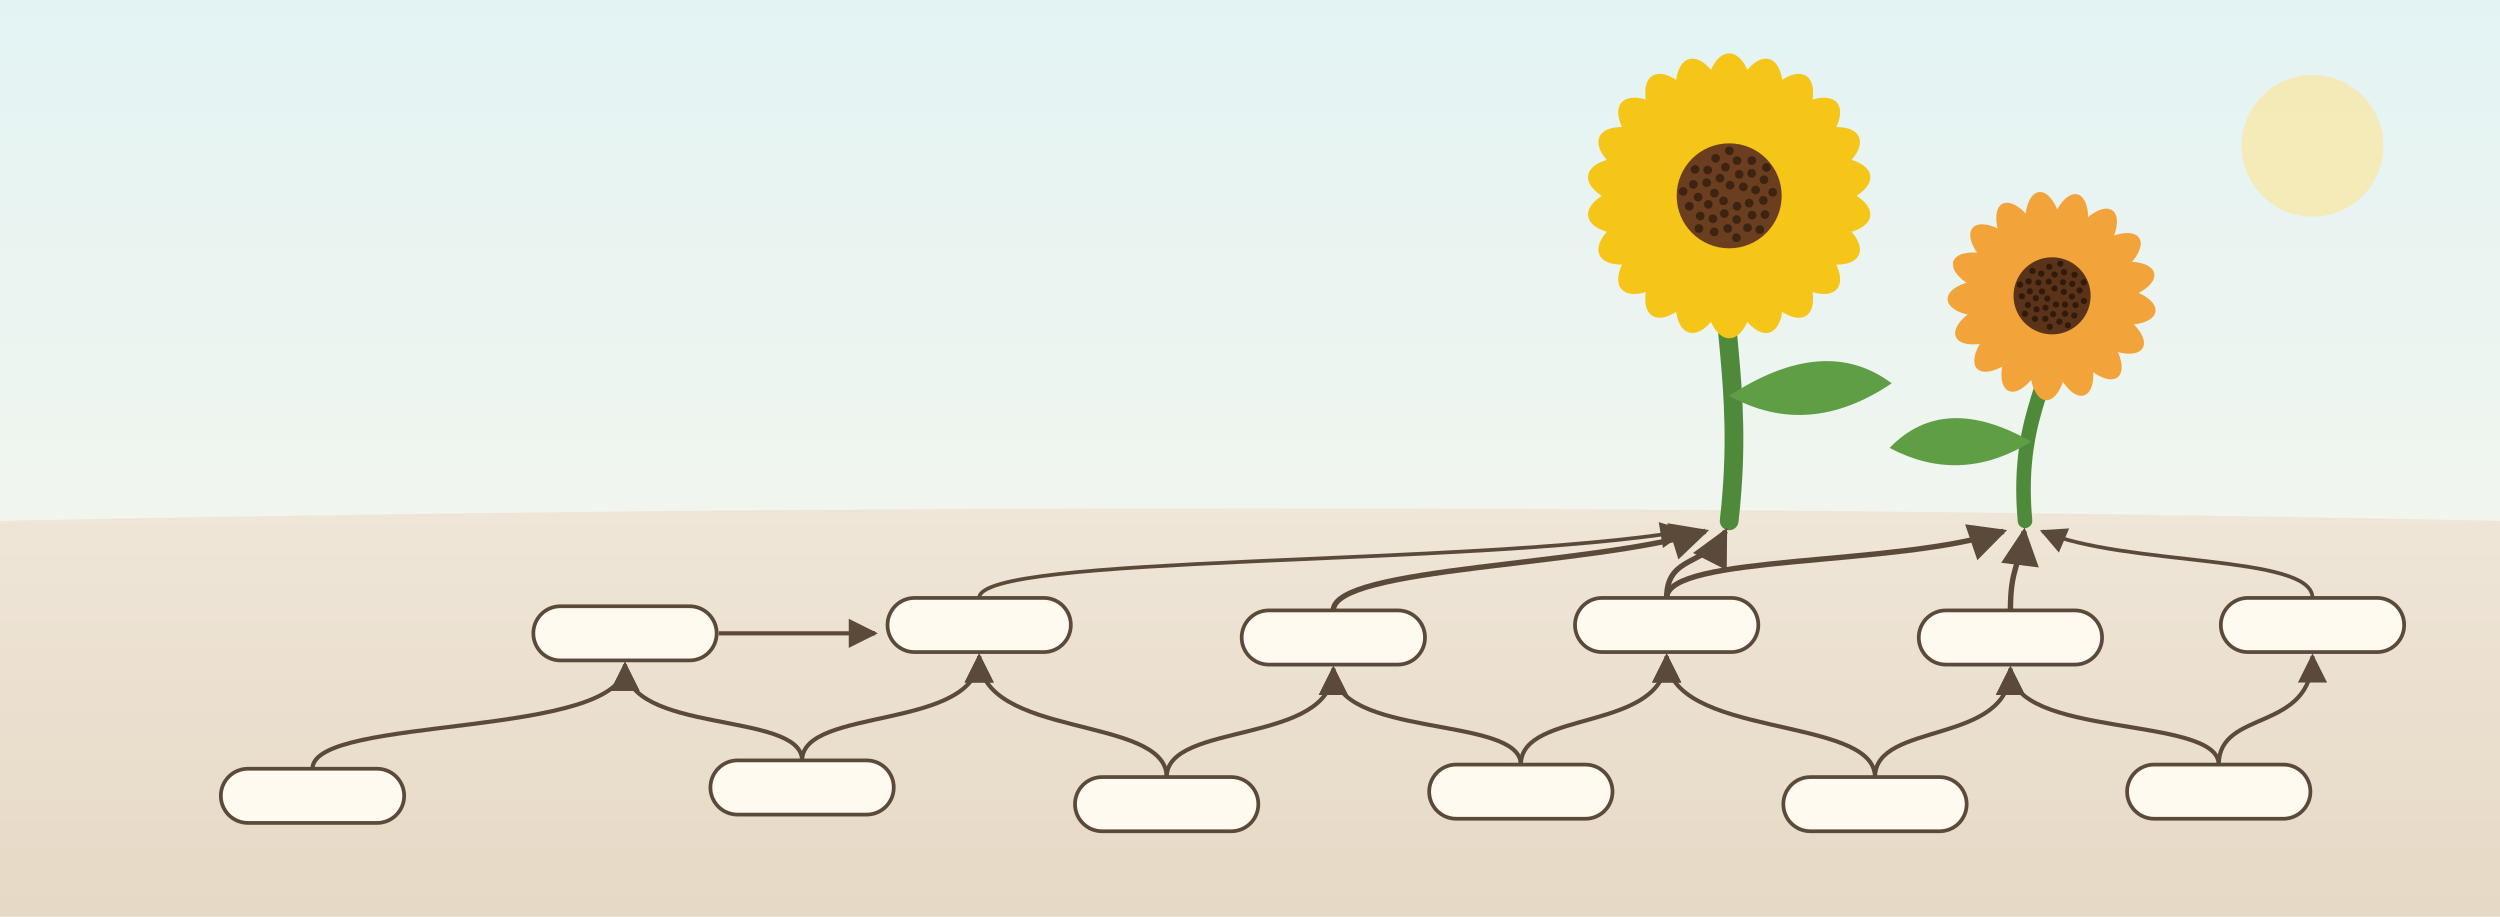
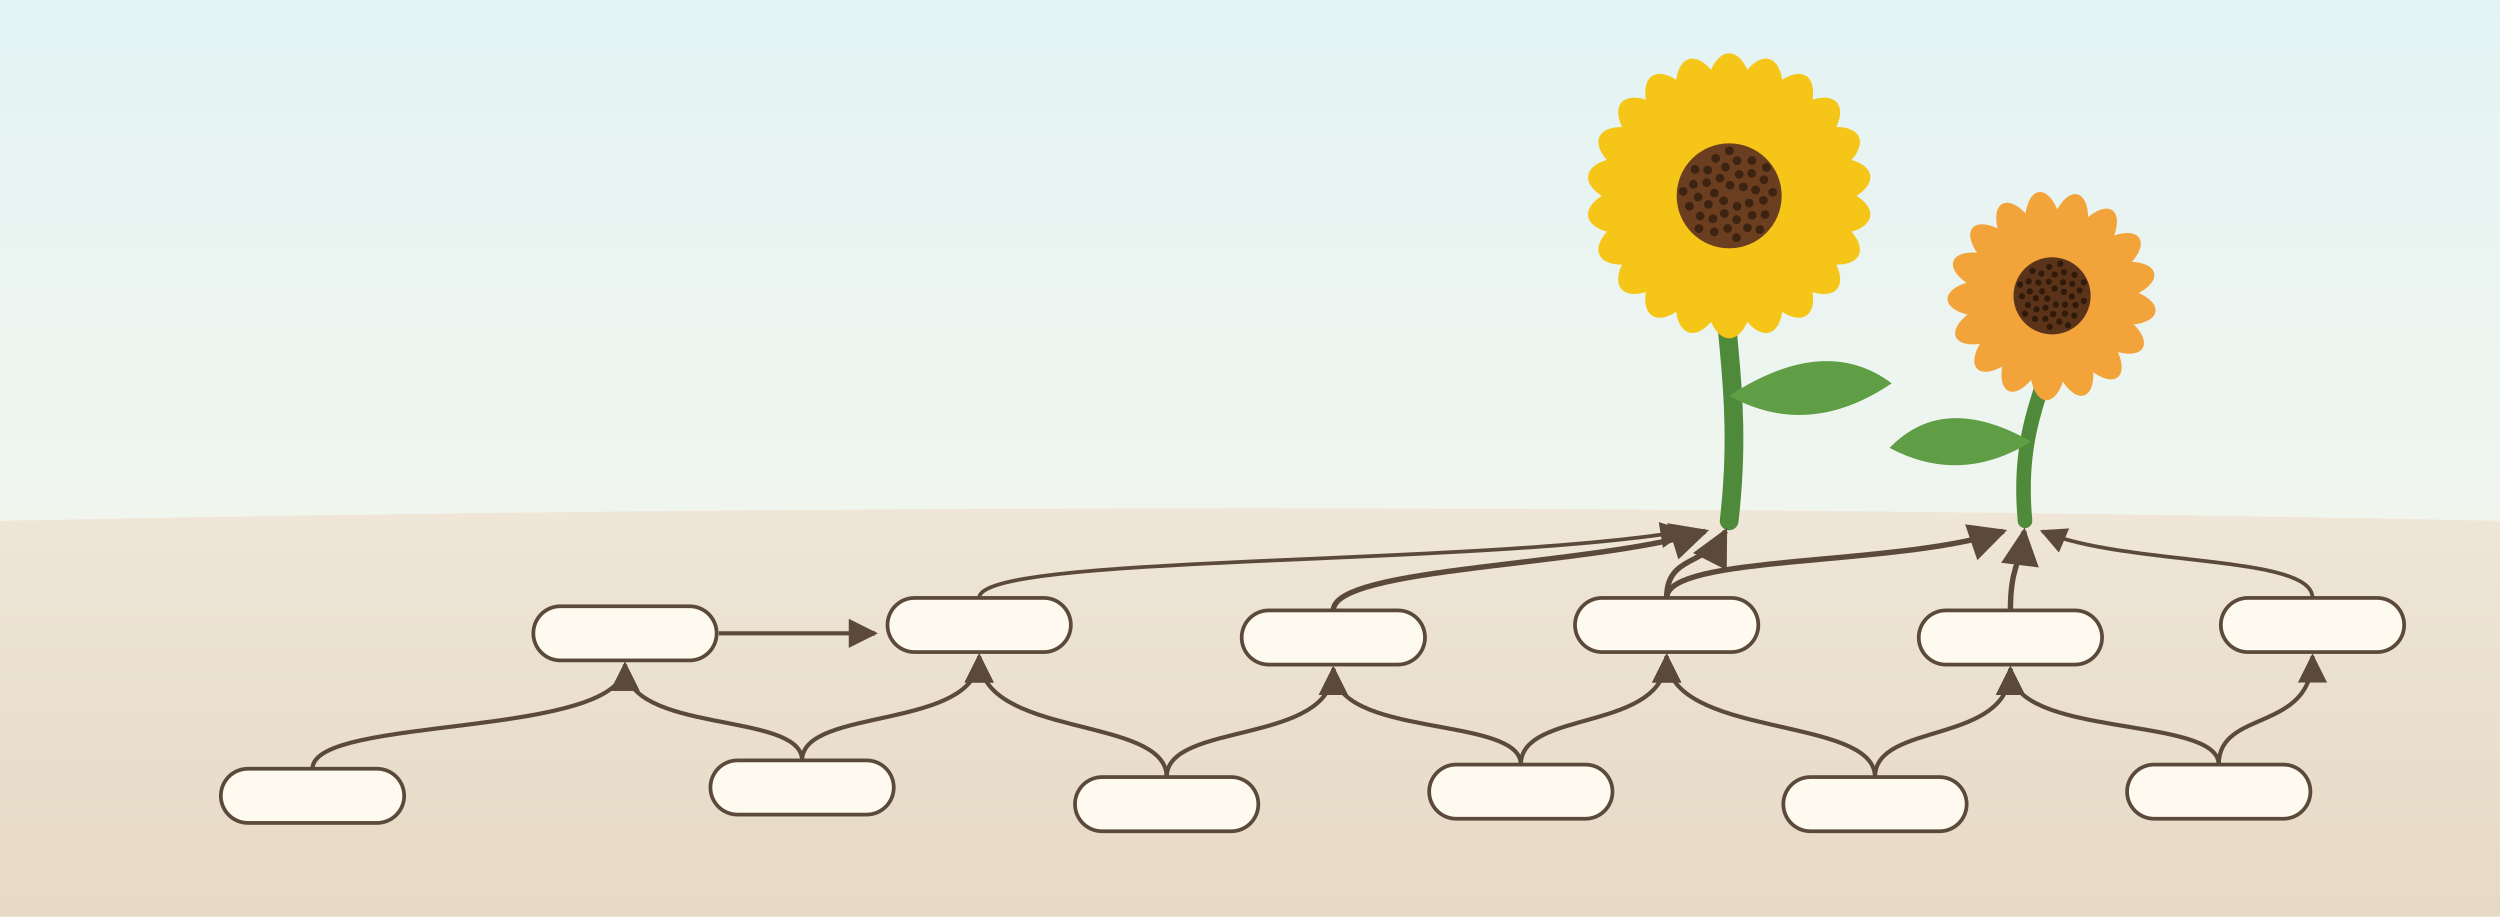
<svg xmlns="http://www.w3.org/2000/svg" viewBox="0 0 1200 440" role="img" aria-label="Two sunflowers whose roots form a causal map">
  <defs>
    <linearGradient id="sky" x1="0" y1="0" x2="0" y2="1">
      <stop offset="0" stop-color="#e3f3f4" />
      <stop offset="1" stop-color="#fbf7ea" />
    </linearGradient>
    <linearGradient id="soil" x1="0" y1="0" x2="0" y2="1">
      <stop offset="0" stop-color="#efe6d8" />
      <stop offset="1" stop-color="#e6d9c5" />
    </linearGradient>
    <marker id="br" viewBox="0 0 10 10" refX="9" refY="5" markerWidth="7" markerHeight="7" orient="auto-start-reverse">
      <path d="M0,0 L10,5 L0,10 z" fill="#5b4a3a" />
    </marker>
  </defs>
  <rect width="1200" height="440" fill="url(#sky)" />
-   <circle cx="1110" cy="70" r="34" fill="#F9E7A0" opacity=".7" />
  <path d="M0 250 Q600 238 1200 250 V440 H0z" fill="url(#soil)" />
  <path d="M830 250 C838 180 822 150 830 104" stroke="#4f8a3a" stroke-width="9" fill="none" stroke-linecap="round" />
  <path d="M830 190 q46 -30 78 -6 q-40 27 -78 6z" fill="#5f9e44" />
  <ellipse cx="830" cy="50.8" rx="12.0" ry="25.2" transform="rotate(0.0 830 94)" fill="#f5c518" stroke="none" stroke-width="0" />
  <ellipse cx="830" cy="50.8" rx="12.0" ry="25.2" transform="rotate(16.4 830 94)" fill="#f5c518" stroke="none" stroke-width="0" />
  <ellipse cx="830" cy="50.8" rx="12.0" ry="25.2" transform="rotate(32.7 830 94)" fill="#f5c518" stroke="none" stroke-width="0" />
  <ellipse cx="830" cy="50.8" rx="12.0" ry="25.2" transform="rotate(49.1 830 94)" fill="#f5c518" stroke="none" stroke-width="0" />
  <ellipse cx="830" cy="50.8" rx="12.0" ry="25.2" transform="rotate(65.5 830 94)" fill="#f5c518" stroke="none" stroke-width="0" />
  <ellipse cx="830" cy="50.8" rx="12.0" ry="25.2" transform="rotate(81.8 830 94)" fill="#f5c518" stroke="none" stroke-width="0" />
  <ellipse cx="830" cy="50.8" rx="12.0" ry="25.2" transform="rotate(98.2 830 94)" fill="#f5c518" stroke="none" stroke-width="0" />
  <ellipse cx="830" cy="50.8" rx="12.0" ry="25.2" transform="rotate(114.5 830 94)" fill="#f5c518" stroke="none" stroke-width="0" />
  <ellipse cx="830" cy="50.8" rx="12.0" ry="25.2" transform="rotate(130.9 830 94)" fill="#f5c518" stroke="none" stroke-width="0" />
  <ellipse cx="830" cy="50.8" rx="12.0" ry="25.2" transform="rotate(147.3 830 94)" fill="#f5c518" stroke="none" stroke-width="0" />
  <ellipse cx="830" cy="50.8" rx="12.0" ry="25.2" transform="rotate(163.6 830 94)" fill="#f5c518" stroke="none" stroke-width="0" />
  <ellipse cx="830" cy="50.8" rx="12.0" ry="25.2" transform="rotate(180.0 830 94)" fill="#f5c518" stroke="none" stroke-width="0" />
  <ellipse cx="830" cy="50.8" rx="12.0" ry="25.2" transform="rotate(196.4 830 94)" fill="#f5c518" stroke="none" stroke-width="0" />
  <ellipse cx="830" cy="50.8" rx="12.0" ry="25.2" transform="rotate(212.7 830 94)" fill="#f5c518" stroke="none" stroke-width="0" />
  <ellipse cx="830" cy="50.8" rx="12.0" ry="25.2" transform="rotate(229.1 830 94)" fill="#f5c518" stroke="none" stroke-width="0" />
  <ellipse cx="830" cy="50.8" rx="12.0" ry="25.2" transform="rotate(245.5 830 94)" fill="#f5c518" stroke="none" stroke-width="0" />
  <ellipse cx="830" cy="50.8" rx="12.0" ry="25.2" transform="rotate(261.8 830 94)" fill="#f5c518" stroke="none" stroke-width="0" />
  <ellipse cx="830" cy="50.8" rx="12.0" ry="25.2" transform="rotate(278.2 830 94)" fill="#f5c518" stroke="none" stroke-width="0" />
  <ellipse cx="830" cy="50.8" rx="12.0" ry="25.2" transform="rotate(294.5 830 94)" fill="#f5c518" stroke="none" stroke-width="0" />
  <ellipse cx="830" cy="50.8" rx="12.0" ry="25.2" transform="rotate(310.9 830 94)" fill="#f5c518" stroke="none" stroke-width="0" />
  <ellipse cx="830" cy="50.8" rx="12.0" ry="25.2" transform="rotate(327.3 830 94)" fill="#f5c518" stroke="none" stroke-width="0" />
  <ellipse cx="830" cy="50.8" rx="12.0" ry="25.2" transform="rotate(343.6 830 94)" fill="#f5c518" stroke="none" stroke-width="0" />
  <circle cx="830" cy="94" r="25.2" fill="#6b3e1f" stroke="none" stroke-width="0" />
  <circle cx="827.3" cy="96.4" r="2.1" fill="#3d2412" />
  <circle cx="830.4" cy="88.9" r="2.1" fill="#3d2412" />
  <circle cx="833.8" cy="99.0" r="2.1" fill="#3d2412" />
  <circle cx="822.9" cy="92.7" r="2.1" fill="#3d2412" />
  <circle cx="836.8" cy="89.7" r="2.1" fill="#3d2412" />
  <circle cx="827.7" cy="102.5" r="2.1" fill="#3d2412" />
  <circle cx="825.6" cy="85.5" r="2.1" fill="#3d2412" />
  <circle cx="839.6" cy="97.5" r="2.1" fill="#3d2412" />
  <circle cx="820.0" cy="98.1" r="2.1" fill="#3d2412" />
  <circle cx="834.8" cy="83.7" r="2.1" fill="#3d2412" />
  <circle cx="833.6" cy="105.4" r="2.1" fill="#3d2412" />
  <circle cx="819.2" cy="87.7" r="2.1" fill="#3d2412" />
  <circle cx="842.7" cy="91.2" r="2.1" fill="#3d2412" />
  <circle cx="822.2" cy="105.0" r="2.1" fill="#3d2412" />
  <circle cx="828.2" cy="80.2" r="2.1" fill="#3d2412" />
  <circle cx="841.0" cy="103.3" r="2.1" fill="#3d2412" />
  <circle cx="815.1" cy="94.6" r="2.1" fill="#3d2412" />
  <circle cx="840.8" cy="83.2" r="2.1" fill="#3d2412" />
  <circle cx="829.3" cy="109.7" r="2.1" fill="#3d2412" />
  <circle cx="819.7" cy="81.6" r="2.1" fill="#3d2412" />
  <circle cx="846.4" cy="96.2" r="2.1" fill="#3d2412" />
  <circle cx="816.1" cy="103.7" r="2.1" fill="#3d2412" />
  <circle cx="833.8" cy="77.1" r="2.1" fill="#3d2412" />
  <circle cx="838.8" cy="109.3" r="2.1" fill="#3d2412" />
  <circle cx="812.8" cy="88.5" r="2.1" fill="#3d2412" />
  <circle cx="846.7" cy="86.3" r="2.1" fill="#3d2412" />
  <circle cx="822.8" cy="111.3" r="2.1" fill="#3d2412" />
  <circle cx="823.5" cy="76.0" r="2.1" fill="#3d2412" />
  <circle cx="847.2" cy="103.0" r="2.1" fill="#3d2412" />
  <circle cx="810.9" cy="99.0" r="2.1" fill="#3d2412" />
  <circle cx="840.9" cy="77.1" r="2.1" fill="#3d2412" />
  <circle cx="833.5" cy="114.1" r="2.1" fill="#3d2412" />
  <circle cx="813.6" cy="81.3" r="2.1" fill="#3d2412" />
  <circle cx="850.9" cy="92.3" r="2.1" fill="#3d2412" />
  <circle cx="815.5" cy="109.7" r="2.1" fill="#3d2412" />
  <circle cx="830.1" cy="72.4" r="2.1" fill="#3d2412" />
  <circle cx="844.7" cy="110.2" r="2.1" fill="#3d2412" />
  <circle cx="807.9" cy="91.9" r="2.1" fill="#3d2412" />
  <circle cx="847.9" cy="80.4" r="2.1" fill="#3d2412" />
  <path d="M972 250 C967 195 990 180 985 150" stroke="#4f8a3a" stroke-width="7" fill="none" stroke-linecap="round" />
  <path d="M975 212 q-42 -24 -68 3 q34 18 68 -3z" fill="#5f9e44" />
  <g transform="rotate(14 985 142)">
    <ellipse cx="985" cy="110.3" rx="8.8" ry="18.5" transform="rotate(0.0 985 142)" fill="#f2a33a" stroke="none" stroke-width="0" />
    <ellipse cx="985" cy="110.3" rx="8.8" ry="18.5" transform="rotate(21.2 985 142)" fill="#f2a33a" stroke="none" stroke-width="0" />
    <ellipse cx="985" cy="110.3" rx="8.8" ry="18.5" transform="rotate(42.4 985 142)" fill="#f2a33a" stroke="none" stroke-width="0" />
    <ellipse cx="985" cy="110.3" rx="8.8" ry="18.5" transform="rotate(63.5 985 142)" fill="#f2a33a" stroke="none" stroke-width="0" />
    <ellipse cx="985" cy="110.3" rx="8.8" ry="18.5" transform="rotate(84.7 985 142)" fill="#f2a33a" stroke="none" stroke-width="0" />
    <ellipse cx="985" cy="110.3" rx="8.8" ry="18.5" transform="rotate(105.9 985 142)" fill="#f2a33a" stroke="none" stroke-width="0" />
    <ellipse cx="985" cy="110.3" rx="8.8" ry="18.5" transform="rotate(127.1 985 142)" fill="#f2a33a" stroke="none" stroke-width="0" />
    <ellipse cx="985" cy="110.3" rx="8.8" ry="18.5" transform="rotate(148.2 985 142)" fill="#f2a33a" stroke="none" stroke-width="0" />
    <ellipse cx="985" cy="110.3" rx="8.8" ry="18.5" transform="rotate(169.4 985 142)" fill="#f2a33a" stroke="none" stroke-width="0" />
    <ellipse cx="985" cy="110.3" rx="8.8" ry="18.5" transform="rotate(190.6 985 142)" fill="#f2a33a" stroke="none" stroke-width="0" />
    <ellipse cx="985" cy="110.3" rx="8.8" ry="18.5" transform="rotate(211.8 985 142)" fill="#f2a33a" stroke="none" stroke-width="0" />
    <ellipse cx="985" cy="110.3" rx="8.8" ry="18.5" transform="rotate(232.9 985 142)" fill="#f2a33a" stroke="none" stroke-width="0" />
    <ellipse cx="985" cy="110.3" rx="8.8" ry="18.5" transform="rotate(254.1 985 142)" fill="#f2a33a" stroke="none" stroke-width="0" />
    <ellipse cx="985" cy="110.3" rx="8.8" ry="18.5" transform="rotate(275.3 985 142)" fill="#f2a33a" stroke="none" stroke-width="0" />
    <ellipse cx="985" cy="110.3" rx="8.8" ry="18.5" transform="rotate(296.5 985 142)" fill="#f2a33a" stroke="none" stroke-width="0" />
    <ellipse cx="985" cy="110.3" rx="8.8" ry="18.5" transform="rotate(317.6 985 142)" fill="#f2a33a" stroke="none" stroke-width="0" />
    <ellipse cx="985" cy="110.3" rx="8.8" ry="18.5" transform="rotate(338.8 985 142)" fill="#f2a33a" stroke="none" stroke-width="0" />
    <circle cx="985" cy="142" r="18.5" fill="#5a3318" stroke="none" stroke-width="0" />
    <circle cx="983.1" cy="143.8" r="1.5" fill="#2f1a0c" />
    <circle cx="985.3" cy="138.3" r="1.5" fill="#2f1a0c" />
    <circle cx="987.8" cy="145.6" r="1.5" fill="#2f1a0c" />
    <circle cx="979.8" cy="141.1" r="1.5" fill="#2f1a0c" />
    <circle cx="990.0" cy="138.8" r="1.5" fill="#2f1a0c" />
    <circle cx="983.3" cy="148.3" r="1.5" fill="#2f1a0c" />
    <circle cx="981.8" cy="135.8" r="1.5" fill="#2f1a0c" />
    <circle cx="992.0" cy="144.6" r="1.5" fill="#2f1a0c" />
    <circle cx="977.7" cy="145.0" r="1.5" fill="#2f1a0c" />
    <circle cx="988.5" cy="134.4" r="1.5" fill="#2f1a0c" />
    <circle cx="987.6" cy="150.4" r="1.5" fill="#2f1a0c" />
    <circle cx="977.1" cy="137.4" r="1.5" fill="#2f1a0c" />
    <circle cx="994.3" cy="140.0" r="1.5" fill="#2f1a0c" />
    <circle cx="979.3" cy="150.1" r="1.5" fill="#2f1a0c" />
    <circle cx="983.7" cy="131.8" r="1.5" fill="#2f1a0c" />
    <circle cx="993.1" cy="148.8" r="1.5" fill="#2f1a0c" />
    <circle cx="974.1" cy="142.5" r="1.5" fill="#2f1a0c" />
    <circle cx="993.0" cy="134.1" r="1.5" fill="#2f1a0c" />
    <circle cx="984.5" cy="153.5" r="1.5" fill="#2f1a0c" />
    <circle cx="977.4" cy="132.9" r="1.5" fill="#2f1a0c" />
    <circle cx="997.0" cy="143.6" r="1.5" fill="#2f1a0c" />
    <circle cx="974.8" cy="149.1" r="1.5" fill="#2f1a0c" />
    <circle cx="987.8" cy="129.6" r="1.5" fill="#2f1a0c" />
    <circle cx="991.4" cy="153.2" r="1.5" fill="#2f1a0c" />
    <circle cx="972.4" cy="138.0" r="1.5" fill="#2f1a0c" />
    <circle cx="997.2" cy="136.3" r="1.5" fill="#2f1a0c" />
    <circle cx="979.7" cy="154.7" r="1.5" fill="#2f1a0c" />
    <circle cx="980.3" cy="128.8" r="1.5" fill="#2f1a0c" />
    <circle cx="997.6" cy="148.6" r="1.5" fill="#2f1a0c" />
    <circle cx="971.0" cy="145.7" r="1.5" fill="#2f1a0c" />
    <circle cx="993.0" cy="129.6" r="1.5" fill="#2f1a0c" />
    <circle cx="987.5" cy="156.7" r="1.5" fill="#2f1a0c" />
    <circle cx="973.0" cy="132.7" r="1.5" fill="#2f1a0c" />
    <circle cx="1000.4" cy="140.7" r="1.5" fill="#2f1a0c" />
    <circle cx="974.4" cy="153.5" r="1.5" fill="#2f1a0c" />
    <circle cx="985.1" cy="126.1" r="1.5" fill="#2f1a0c" />
    <circle cx="995.8" cy="153.9" r="1.5" fill="#2f1a0c" />
    <circle cx="968.8" cy="140.5" r="1.5" fill="#2f1a0c" />
    <circle cx="998.2" cy="132.0" r="1.5" fill="#2f1a0c" />
  </g>
  <path d="M150 369 C150 343.0 300 355.0 300 319" stroke="#5b4a3a" stroke-width="2" fill="none" marker-end="url(#br)" />
  <path d="M385 365 C385 341.0 300 353.0 300 319" stroke="#5b4a3a" stroke-width="2" fill="none" marker-end="url(#br)" />
  <path d="M385 365 C385 339.0 470 351.0 470 315" stroke="#5b4a3a" stroke-width="2" fill="none" marker-end="url(#br)" />
  <path d="M560 373 C560 343.0 470 355.0 470 315" stroke="#5b4a3a" stroke-width="2" fill="none" marker-end="url(#br)" />
  <path d="M560 373 C560 346.0 640 358.0 640 321" stroke="#5b4a3a" stroke-width="2" fill="none" marker-end="url(#br)" />
  <path d="M730 367 C730 343.0 640 355.0 640 321" stroke="#5b4a3a" stroke-width="2" fill="none" marker-end="url(#br)" />
  <path d="M730 367 C730 340.0 800 352.0 800 315" stroke="#5b4a3a" stroke-width="2" fill="none" marker-end="url(#br)" />
  <path d="M900 373 C900 343.0 800 355.0 800 315" stroke="#5b4a3a" stroke-width="2" fill="none" marker-end="url(#br)" />
  <path d="M900 373 C900 346.0 965 358.0 965 321" stroke="#5b4a3a" stroke-width="2" fill="none" marker-end="url(#br)" />
  <path d="M1065 367 C1065 343.0 965 355.0 965 321" stroke="#5b4a3a" stroke-width="2" fill="none" marker-end="url(#br)" />
  <path d="M1065 367 C1065 340.0 1110 352.0 1110 315" stroke="#5b4a3a" stroke-width="2" fill="none" marker-end="url(#br)" />
  <path d="M345 304 H420" stroke="#5b4a3a" stroke-width="2" fill="none" marker-end="url(#br)" />
  <path d="M470 287 C470 266 704.0 272 808.4 255" stroke="#5b4a3a" stroke-width="1.8" fill="none" marker-end="url(#br)" />
  <path d="M640 293 C640 272 763.5 272 818.6 255" stroke="#5b4a3a" stroke-width="2.6" fill="none" marker-end="url(#br)" />
  <path d="M800 287 C800 266 819.5 272 828.2 255" stroke="#5b4a3a" stroke-width="2.6" fill="none" marker-end="url(#br)" />
  <path d="M800 287 C800 266 911.8 272 961.7 255" stroke="#5b4a3a" stroke-width="2.6" fill="none" marker-end="url(#br)" />
  <path d="M965 293 C965 272 969.5 272 971.6 255" stroke="#5b4a3a" stroke-width="2.6" fill="none" marker-end="url(#br)" />
  <path d="M1110 287 C1110 266 1020.3 272 980.3 255" stroke="#5b4a3a" stroke-width="1.8" fill="none" marker-end="url(#br)" />
  <rect x="256" y="291" width="88" height="26" rx="13" fill="#fffaf0" stroke="#5b4a3a" stroke-width="1.8" />
  <rect x="426" y="287" width="88" height="26" rx="13" fill="#fffaf0" stroke="#5b4a3a" stroke-width="1.8" />
  <rect x="596" y="293" width="88" height="26" rx="13" fill="#fffaf0" stroke="#5b4a3a" stroke-width="1.8" />
  <rect x="756" y="287" width="88" height="26" rx="13" fill="#fffaf0" stroke="#5b4a3a" stroke-width="1.8" />
  <rect x="921" y="293" width="88" height="26" rx="13" fill="#fffaf0" stroke="#5b4a3a" stroke-width="1.8" />
  <rect x="1066" y="287" width="88" height="26" rx="13" fill="#fffaf0" stroke="#5b4a3a" stroke-width="1.8" />
  <rect x="106" y="369" width="88" height="26" rx="13" fill="#fffaf0" stroke="#5b4a3a" stroke-width="1.8" />
  <rect x="341" y="365" width="88" height="26" rx="13" fill="#fffaf0" stroke="#5b4a3a" stroke-width="1.8" />
  <rect x="516" y="373" width="88" height="26" rx="13" fill="#fffaf0" stroke="#5b4a3a" stroke-width="1.8" />
  <rect x="686" y="367" width="88" height="26" rx="13" fill="#fffaf0" stroke="#5b4a3a" stroke-width="1.8" />
  <rect x="856" y="373" width="88" height="26" rx="13" fill="#fffaf0" stroke="#5b4a3a" stroke-width="1.8" />
  <rect x="1021" y="367" width="88" height="26" rx="13" fill="#fffaf0" stroke="#5b4a3a" stroke-width="1.8" />
</svg>
